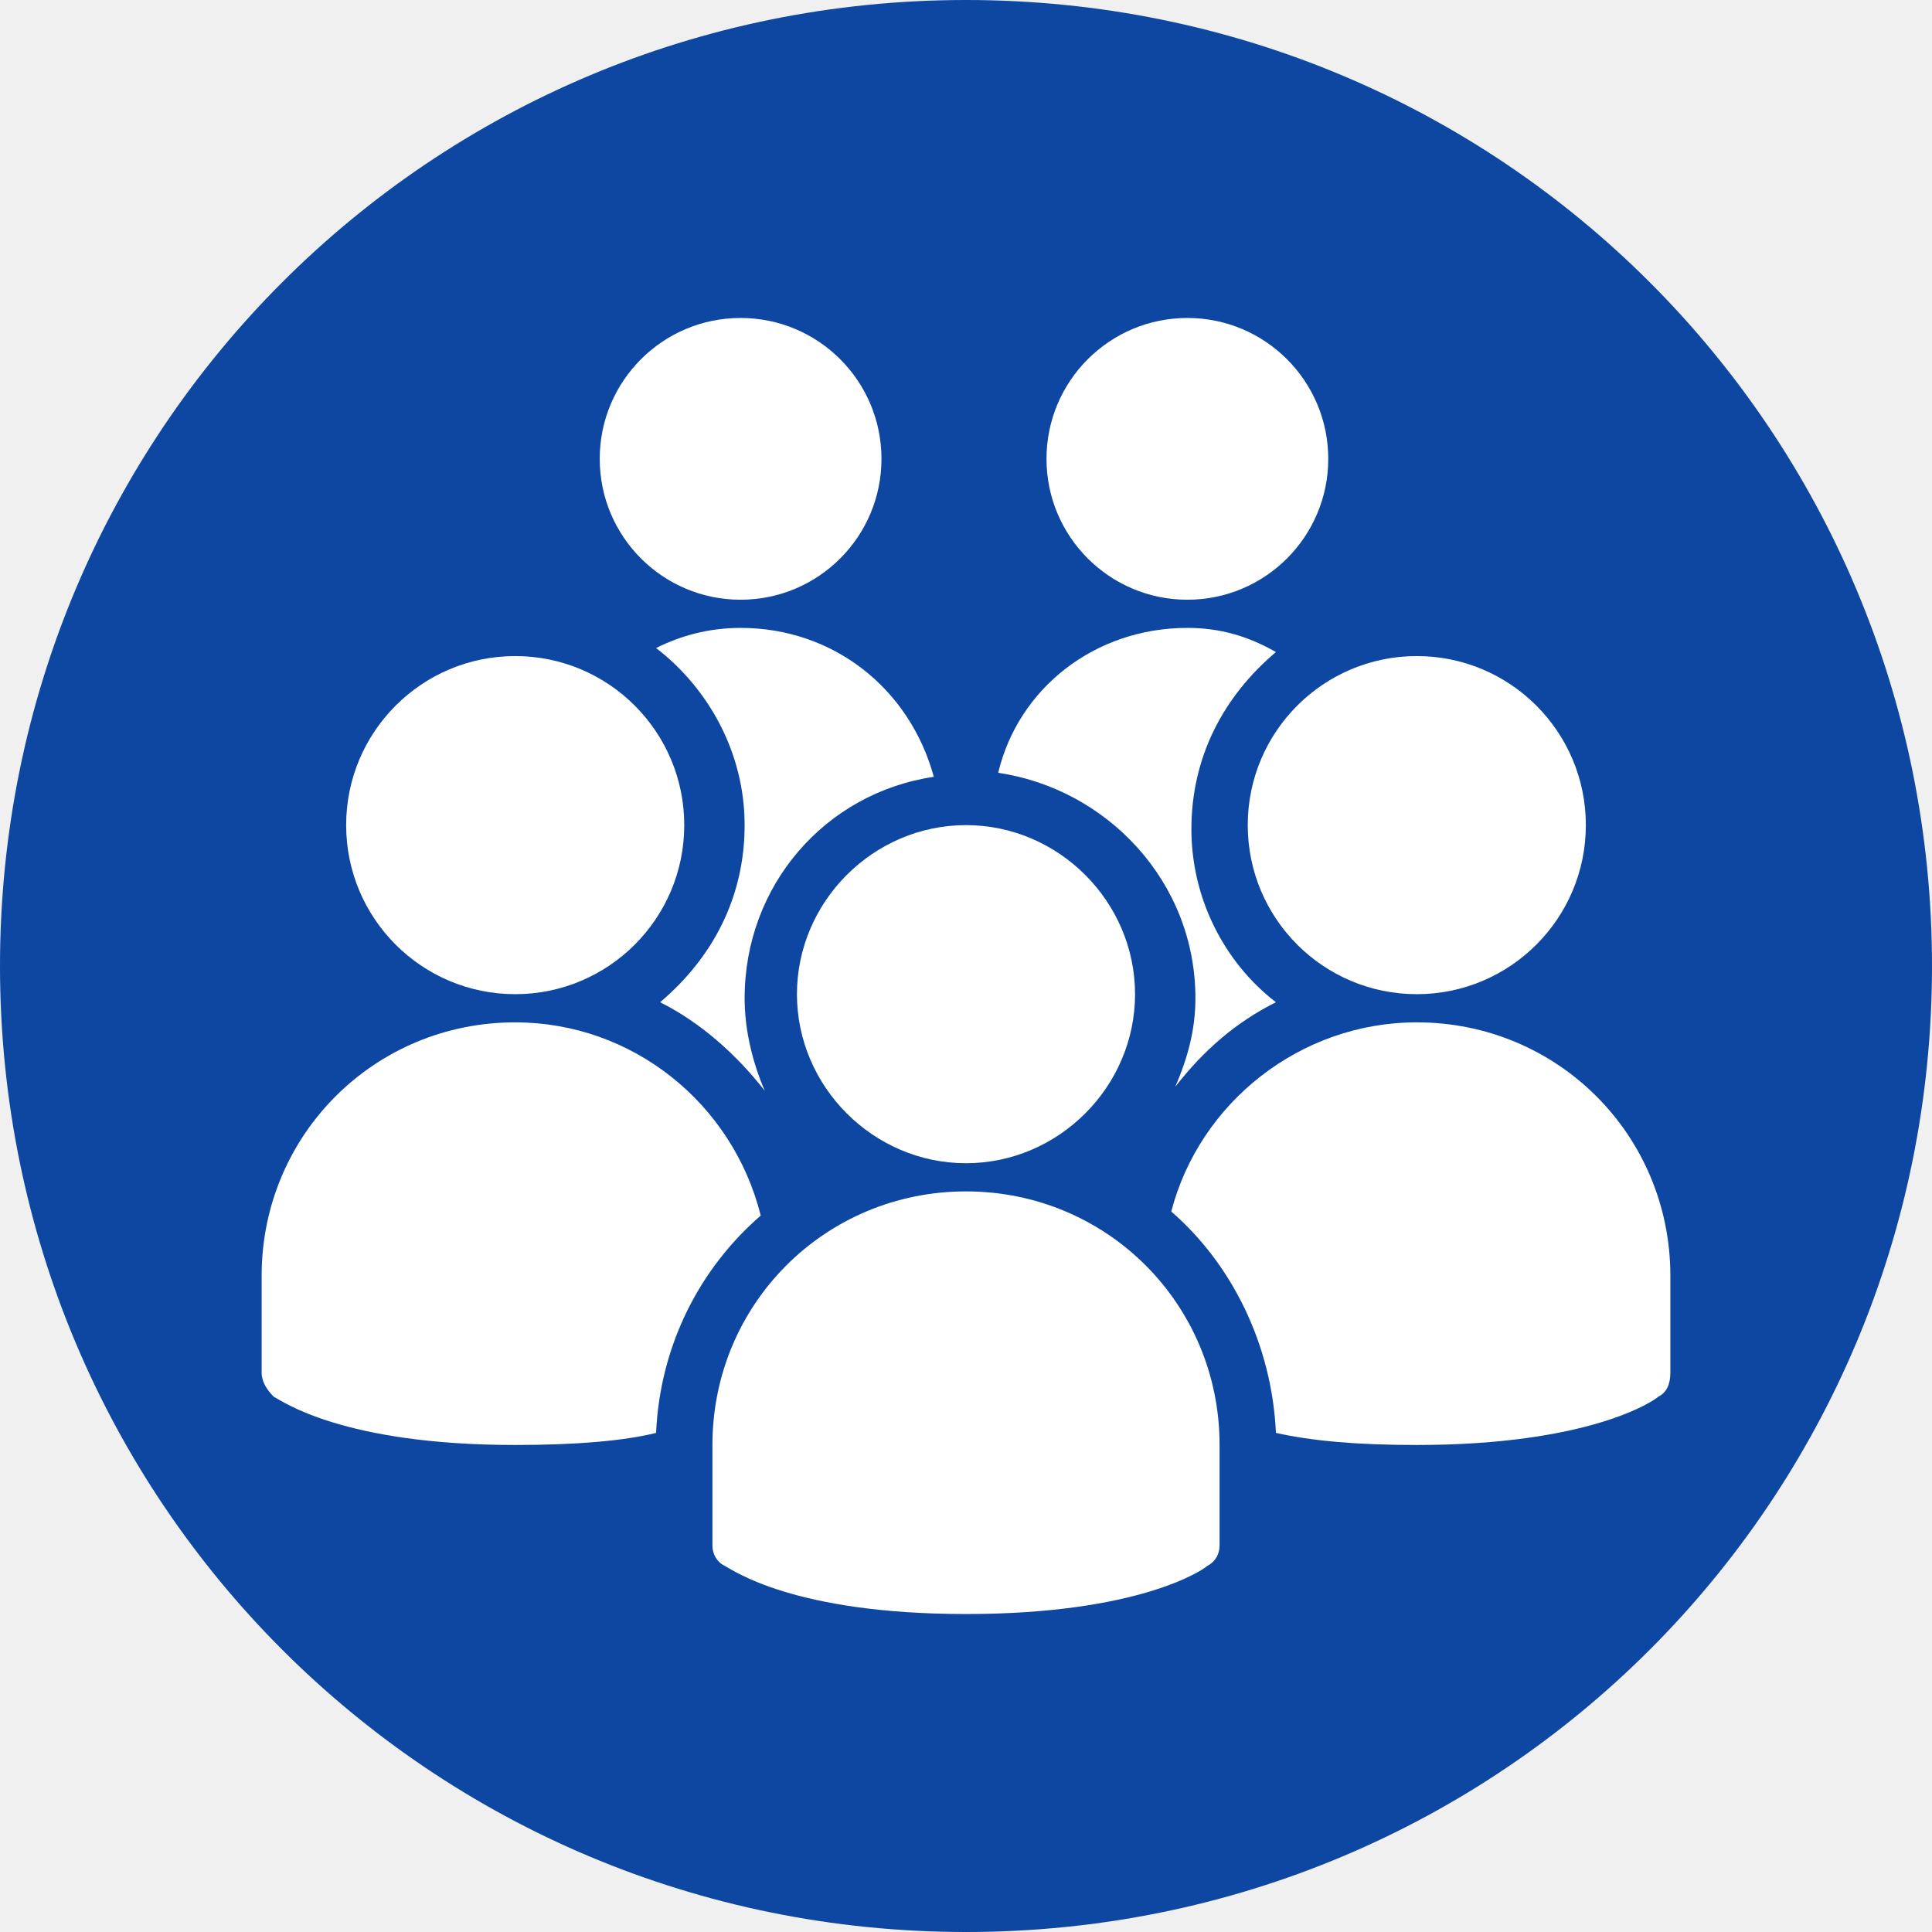
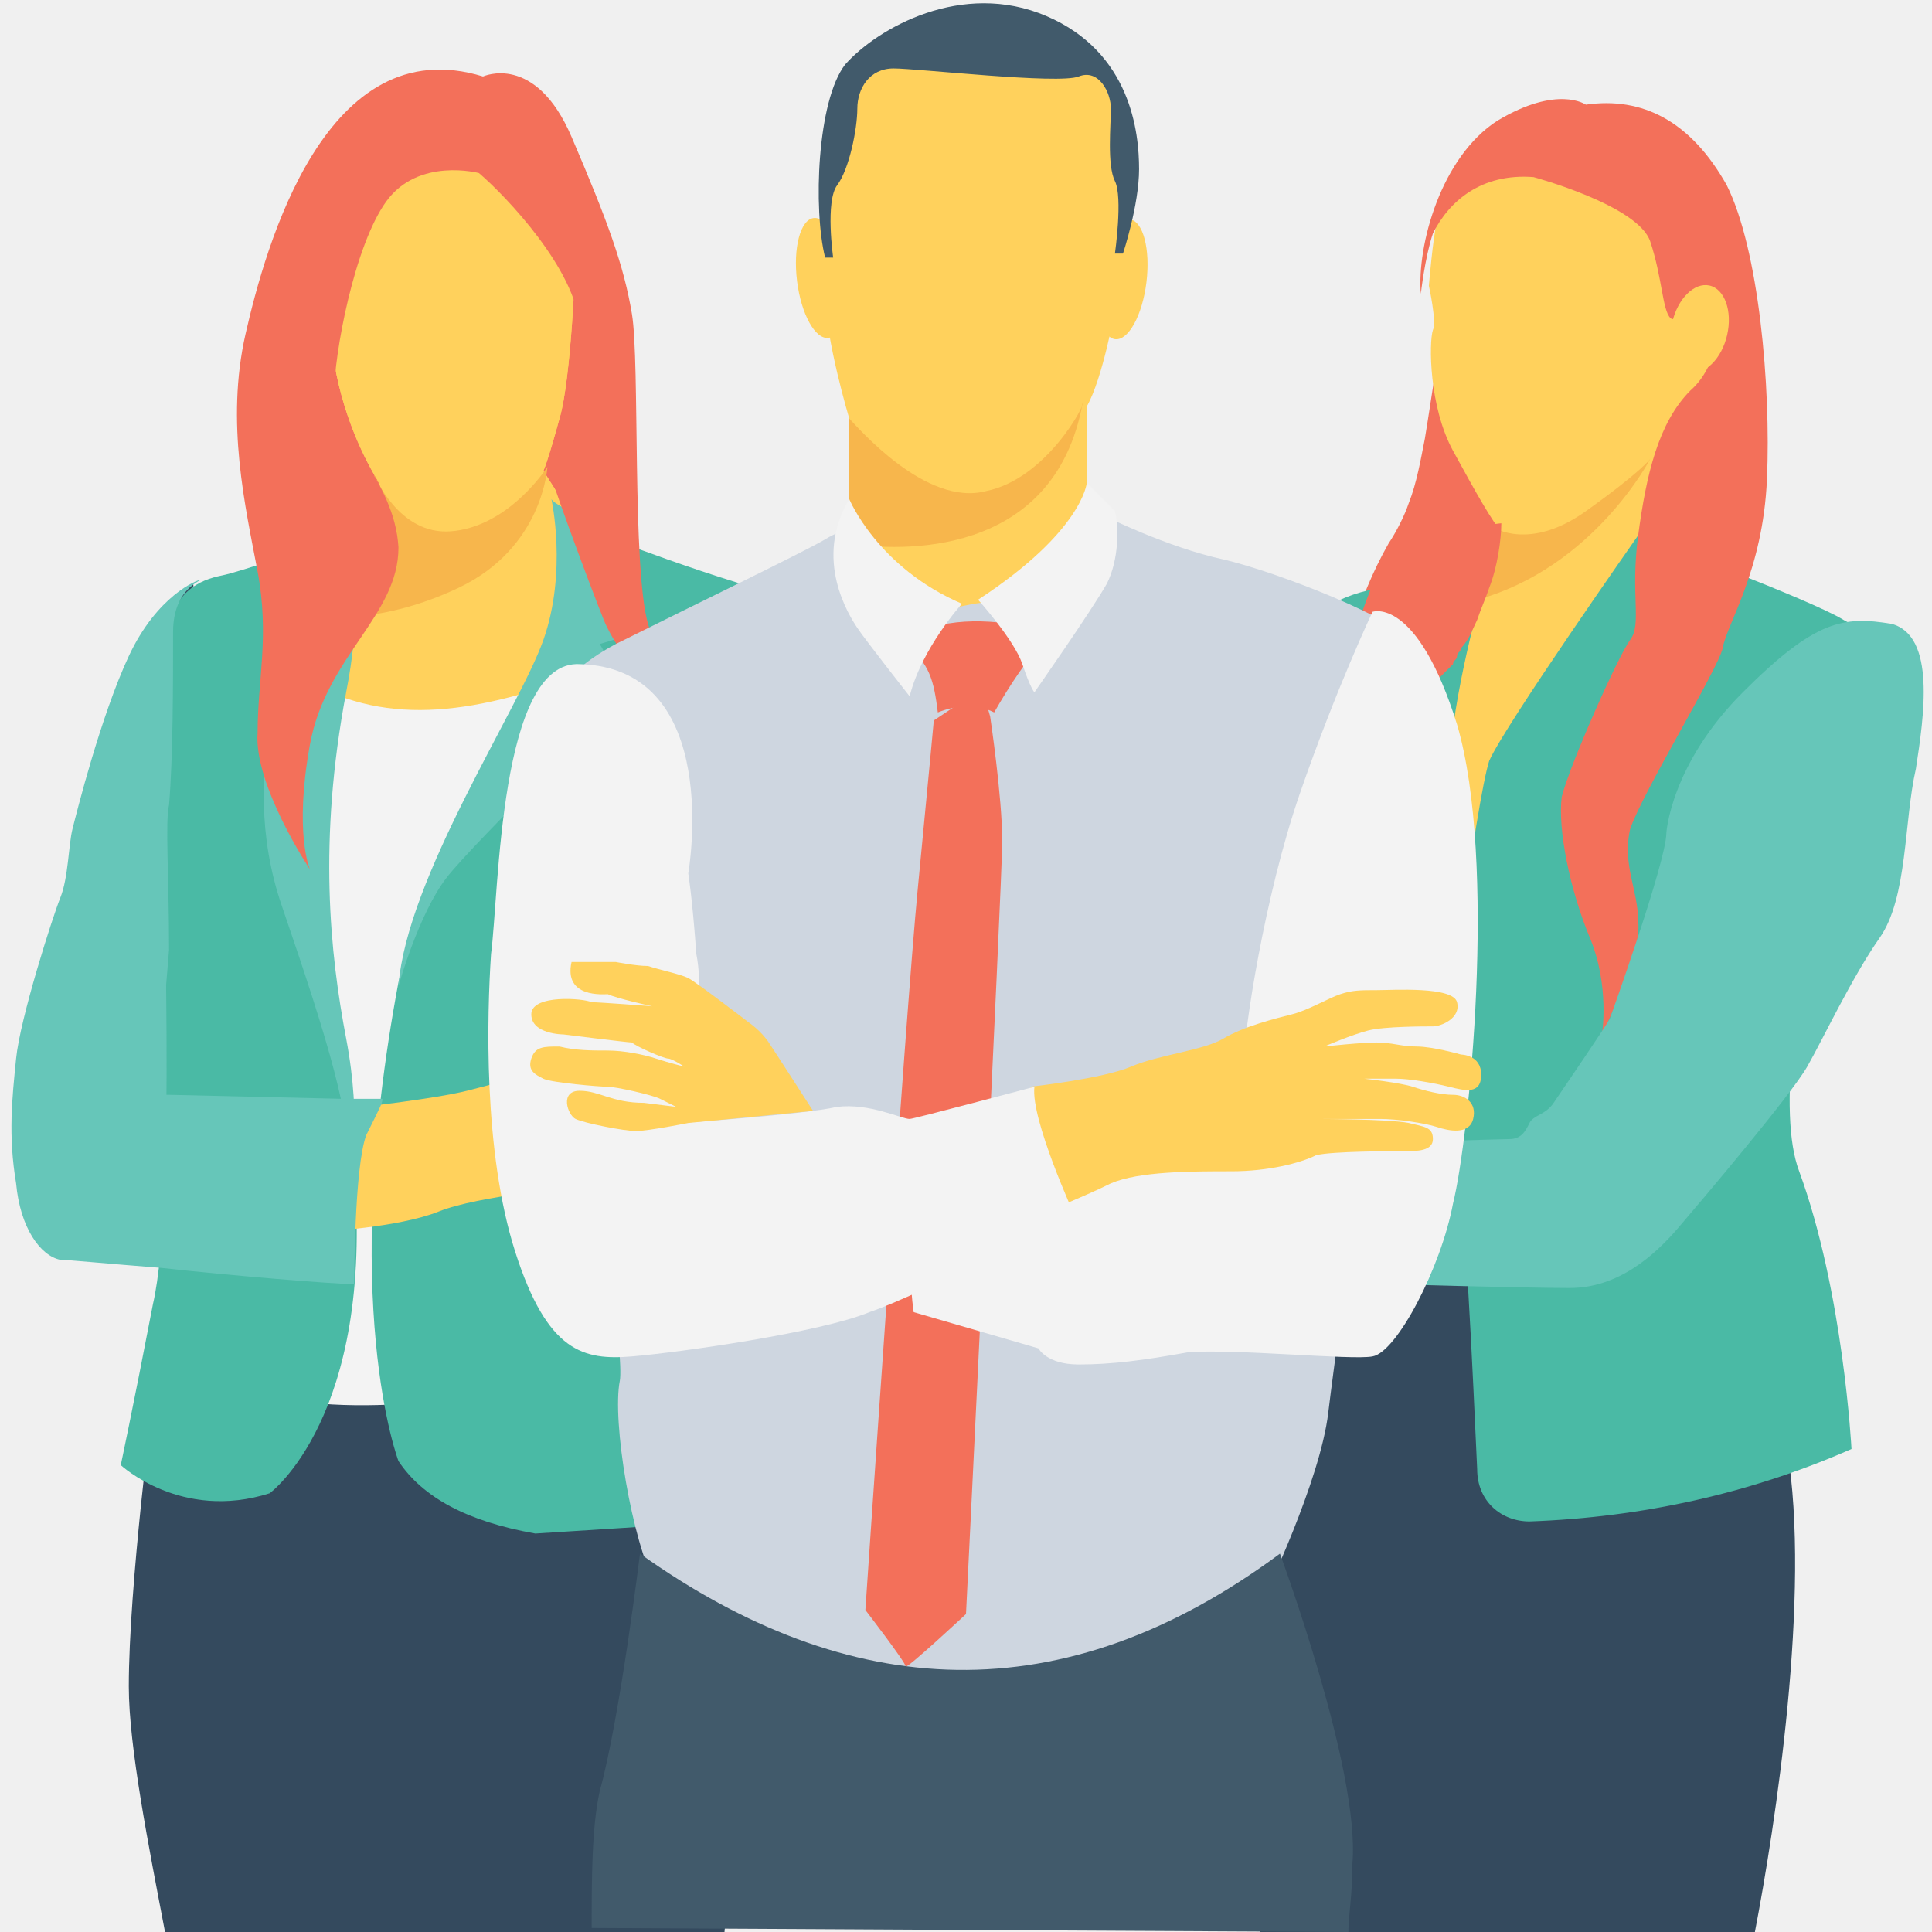
<svg xmlns="http://www.w3.org/2000/svg" version="1.1" id="team" x="0px" y="0px" viewBox="0 0 48 48" enable-background="new 0 0 48 48" xml:space="preserve">
-   <path fill="#0D47A1" d="M48,24c0,13.3-10.7,24-24,24C10.7,48,0,37.3,0,24S10.7,0,24,0C37.3,0,48,10.7,48,24z" />
+   <path fill="#344A5E" d="M4.1,48H18c0.3-3.2,0.5-8.2-1-11.5c-2.3-5.2-12.4-2.1-13.2-1.7c0,0-0.6,4.6-0.6,7.1     C3.2,43.4,3.7,45.9,4.1,48z" />
+   <path fill="#F3705A" d="M11.4,5.3C10,5.3,8.8,5.9,8,6.8v4.9c0.8,0.9,2.1,1.5,3.4,1.5c1.6,0,3.1-0.8,3.8-2v-4     C14.3,6.1,12.9,5.3,11.4,5.3z" />
+   <path id="SVGCleanerId_0" fill="#FFD15C" d="M14.9,13.9L14,19.3l-6,0.2l-0.5-5.2l2-1.4l0,0c0.1-0.4,0-0.8-0.2-1.1     c-0.4-0.7-1-2-1.1-3.7C7.9,5.4,7.9,5.4,7.9,5.4s3.3-2.7,4.6-1.8s1.8,2.8,1.8,2.8s-0.1,3-0.4,4c-0.3,1.1-0.4,1.3-0.4,1.3L14.9,13.9z" />
  <g>
-     <path fill="#FFFFFF" d="M24,20.5c-2.3,0-4.2,1.9-4.2,4.2s1.9,4.2,4.2,4.2s4.2-1.9,4.2-4.2S26.3,20.5,24,20.5z" />
-     <g>
-       <circle fill="#FFFFFF" cx="18.4" cy="11.4" r="3.5" />
-       <circle fill="#FFFFFF" cx="29.5" cy="11.4" r="3.5" />
-       <path fill="#FFFFFF" d="M18.4,15.6c-0.8,0-1.5,0.2-2.1,0.5c1.3,1,2.2,2.6,2.2,4.4c0,1.8-0.8,3.3-2.1,4.4c1,0.5,1.9,1.3,2.6,2.2             c-0.3-0.7-0.5-1.5-0.5-2.3c0-2.8,2-5.1,4.7-5.5C22.6,17.1,20.7,15.6,18.4,15.6z" />
-       <path fill="#FFFFFF" d="M29.5,15.6c-2.3,0-4.2,1.5-4.7,3.6c2.7,0.4,4.9,2.7,4.9,5.6c0,0.8-0.2,1.5-0.5,2.2             c0.7-0.9,1.5-1.6,2.5-2.1c-1.3-1-2.1-2.6-2.1-4.3c0-1.8,0.8-3.3,2.1-4.4C31,15.8,30.3,15.6,29.5,15.6z" />
-       <circle fill="#FFFFFF" cx="12.8" cy="20.5" r="4.2" />
-       <circle fill="#FFFFFF" cx="35.2" cy="20.5" r="4.2" />
-       <path fill="#FFFFFF" d="M12.8,25.4c-3.5,0-6.3,2.8-6.3,6.3v2.4c0,0.2,0.1,0.4,0.3,0.6c0.2,0.1,1.7,1.2,6,1.2             c1.5,0,2.7-0.1,3.5-0.3c0.1-2.2,1.1-4.1,2.6-5.4C18.2,27.4,15.7,25.4,12.8,25.4z" />
-       <path fill="#FFFFFF" d="M35.2,25.4c-2.9,0-5.4,2-6.1,4.7c1.5,1.3,2.5,3.3,2.6,5.5c0.9,0.2,2,0.3,3.5,0.3c4.3,0,5.9-1.1,6-1.2             c0.2-0.1,0.3-0.3,0.3-0.6v-2.4C41.5,28.2,38.7,25.4,35.2,25.4z" />
-       <path fill="#FFFFFF" d="M24,29.6c-3.5,0-6.3,2.8-6.3,6.3v2.5c0,0.2,0.1,0.4,0.3,0.5c0.2,0.1,1.7,1.2,6,1.2s5.9-1.1,6-1.2             c0.2-0.1,0.3-0.3,0.3-0.5v-2.5C30.3,32.4,27.5,29.6,24,29.6z" />
-     </g>
+     <path id="SVGCleanerId_0_1_" fill="#FFD15C" d="M14.9,13.9L14,19.3l-6,0.2l-0.5-5.2l2-1.4l0,0c0.1-0.4,0-0.8-0.2-1.1         c-0.4-0.7-1-2-1.1-3.7C7.9,5.4,7.9,5.4,7.9,5.4s3.3-2.7,4.6-1.8s1.8,2.8,1.8,2.8s-0.1,3-0.4,4c-0.3,1.1-0.4,1.3-0.4,1.3L14.9,13.9z         " />
  </g>
+   <path fill="#F7B64C" d="M9.3,11.8c0,0,0.6,1.5,1.9,1.4s2.2-1.3,2.4-1.6c0,0-0.1,2-2.2,3s-3.7,0.7-3.7,0.7L9.3,11.8z" />
+   <path fill="#F3F3F3" d="M7.6,16.9c2.1,1.2,4.3,0.8,7-0.2l-1.5,17.6c-1.7,0.7-6.4,1-7.6-0.2L7.6,16.9z" />
+   <ellipse fill="#66C6B9" cx="4.2" cy="25.1" rx="1.3" ry="3.7" />
+   <path fill="#344A5E" d="M5.2,19L4,23.7l-1.4-0.2c0,0,1-5.4,1.1-6.9c0.1-1.4,1.1-2.1,1.1-2.1L5.2,19z" />
+   <path fill="#4ABAA5" d="M7.7,13.6c0,0-1.7,0.6-2.2,0.7c-0.5,0.1-1.3,0.4-1.3,1.6s0,3.1-0.1,4.3C4,21.3,4.4,29.8,3.8,32.4     C3.3,35,3,36.4,3,36.4s1.5,1.4,3.7,0.7c0,0,2.6-1.9,2.1-8s-1.2-9-1.2-11.4C7.6,15.5,7.7,13.6,7.7,13.6z" />
+   <path fill="#66C6B9" d="M8.1,13.6l-0.7,2.3c0,0-1.6,3.1-0.4,6.6s1.7,5.2,1.7,6.7c0,0,0.3-1.3-0.1-3.4c-0.4-2.1-0.7-4.9,0-8.6     C9.3,13.6,8.1,13.6,8.1,13.6z" />
+   <path fill="#4ABAA5" d="M14.7,13.2c0,0,3.3,1.3,5.2,1.7s-1.9,22.9-1.9,22.9l-4.7,0.3c-1.7-0.3-2.8-0.9-3.4-1.8c0,0-1.5-3.9,0-11.9     C10.9,20.1,14.7,15,14.7,13.2z" />
+   <path fill="#FFD15C" d="M9,27.5c0,0,1.8-0.2,2.6-0.4c0.8-0.2,2.2-0.6,2.2-0.6l0.5,3c0,0-2.4,0.2-3.4,0.6S8,30.6,8,30.6L9,27.5z" />
+   <path fill="#66C6B9" d="M13.7,12.4c0,0,0.4,1.8-0.2,3.5c-0.6,1.7-3.4,5.9-3.6,8.6c0,0,0.5-1.8,1.2-2.7c0.7-0.9,4.5-4.6,4.5-4.6     L14.9,16l1-0.3c0,0-0.2-1.6-0.6-2.1C15,13,13.8,12.6,13.7,12.4z" />
+   <path fill="#F3705A" d="M11.9,4.3c0,0-1.5-0.4-2.3,0.7C8.8,6.1,8.3,8.8,8.3,9.8s1.5,2.1,1.6,3.8c0,1.7-1.8,2.7-2.2,4.9     c-0.4,2.2,0,3.1,0,3.1s-1.4-2.1-1.3-3.4c0-1.3,0.3-2.4,0-4c-0.3-1.6-0.8-3.7-0.3-5.9s2-7.6,5.9-6.4c0,0,1.3-0.6,2.2,1.5     c0.9,2.1,1.3,3.2,1.5,4.4s0,6.3,0.4,7.7c0.4,1.4,1.2,3.2,1.2,3.2s-1.9-2.3-2.3-3.3c-0.4-1-1.4-3.7-1.4-3.9c0,0,0.9-1.8,0.8-3.4     C14.3,6.7,12.6,4.9,11.9,4.3z" />
+   <path fill="#66C6B9" d="M9.1,28.2c-0.3,0.8-0.3,3.7-0.3,3.7s0,0-0.1,0c-0.4,0-2.9-0.2-4.7-0.4c-1.3-0.1-2.3-0.2-2.5-0.2     c-0.5-0.1-1-0.8-1.1-1.9c-0.2-1.2-0.1-2.1,0-3.1c0.1-1,0.9-3.5,1.1-4c0.2-0.5,0.2-1.3,0.3-1.7c0.1-0.4,0.7-2.8,1.4-4.3     s1.7-1.9,1.8-1.9c-0.4,0.2-0.7,0.6-0.7,1.3c0,1.3,0,3.1-0.1,4.3c-0.1,0.4,0,1.8,0,3.6l0,0l-0.3,3.6h0.3l4.3,0.1h1     C9.5,27.4,9.5,27.4,9.1,28.2z" />
+   <path fill="#F3705A" d="M37.8,11.9c-0.2,1-0.5,1.9-0.9,2.8c-0.1,0.2-0.2,0.5-0.3,0.8c-0.1,0.2-0.2,0.5-0.4,0.7     c0,0.1-0.1,0.1-0.1,0.2S36,16.5,36,16.6c-0.1,0.1-0.2,0.2-0.3,0.3c-0.1,0.1-0.2,0.2-0.3,0.3c-0.1,0.1-0.1,0.2-0.2,0.3     c-0.1,0.2-0.2,0.5-0.3,0.7c-0.1,0.5-0.2,1-0.2,1.4c0,0.4,0,0.7,0,1c0,0.2,0,0.4,0,0.4s0-0.1,0-0.4c0-0.2,0-0.6,0-1s0-0.9,0.1-1.4     c0.1-0.3,0.1-0.5,0.2-0.8c0.1-0.1,0.1-0.3,0.2-0.4c0.1-0.1,0.2-0.2,0.3-0.3l0.1-0.1c-0.3,0.2-0.5,0.4-0.7,0.7     c-0.2,0.3-0.3,0.6-0.3,1C34.2,20,33.3,21.7,32,23c0.2-0.9,0-2,0.3-2.9c0.1-0.4,0.4-0.8,0.5-1.2c0.1-0.2,0.1-0.5,0.2-0.8     c0.3-1.6,0.7-3.2,1.5-4.6c0.2-0.3,0.4-0.7,0.5-1c0.2-0.5,0.3-1.1,0.4-1.6c0.1-0.6,0.2-1.3,0.3-1.9l1.6-0.3     C37.8,9.7,37.9,10.8,37.8,11.9z" />
+   <path fill="#FFD15C" d="M37,4c0,0-1.1,1.1-1.3,1.5c-0.1,0.4-0.2,1.6-0.2,1.6s0.2,0.9,0.1,1.1c-0.1,0.3-0.1,1.9,0.5,3s1,1.8,1.2,2     c-1,2.2-1.6,5.1-1.9,8.4l0.1,1.5l6.1-9l1.8-6.9l-3.9-3.4L37,4z" />
+   <path fill="#F7B64C" d="M39.4,12.7c-1.4,1-2.3,0.4-2.3,0.4l-0.4,1.8c2.9-0.8,4.3-3.5,4.3-3.5S40.8,11.7,39.4,12.7z" />
+   <path fill="#344A5E" d="M31.3,48h12.3c0.5-2.6,1.4-8.4,0.8-12c-0.8-4.5,0.8-17.5,0.8-17.5s-2.8-4.7-4.4-5.1c0,0-2.7,5.5-4.4,8.4     c0,0-1.1-2.7-0.7-3.7c0.4-1,0.5-2.9,0.4-3.7c-0.1-0.8,0.9-0.8,0.9-0.8s-0.5,0.3-1.2,0.5l0,0c-0.3,2.5-2.1,4.5-3,6.8     c-0.5,1.2-0.9,2.5-1.1,3.7c-0.2,1-0.5,2.1-0.9,3c0,3.4-0.1,6.5-0.3,7.4c0,0,0,7,0.4,9.5C30.9,45.9,31.1,47.1,31.3,48z" />
+   <g>
+     <path fill="#4ABAA5" d="M38,37.8c-0.7,0-1.3-0.5-1.3-1.3c-0.1-2.1-0.3-7.1-0.6-8.3c-0.4-1.5,0.6-8.4,0.9-9.3         c0.4-0.9,3.7-5.6,3.7-5.6s4.3,1.6,5.1,2.1c0.9,0.5,0.9,0.5,0.9,0.5s-3.1,10.3-2,13.2c1.1,3,1.3,6.9,1.3,6.9         C43.5,37.1,40.8,37.7,38,37.8z" />
+     <path fill="#4ABAA5" d="M36.8,14.8c0,0-0.7,2.4-0.8,4.3c0,1.9-1.7,6.3-1.8,8c-0.1,1.3-0.6,4.4-1.5,6.9c-0.4,1-1.8,1.2-2.4,0.2         l-1.8-3c0,0,2.3-14,3.9-15.7C34.1,13.9,36.8,14.8,36.8,14.8z" />
+   </g>
+   <path fill="#F3705A" d="M38.1,4.4c0,0,2.6,0.7,2.9,1.6c0.3,0.9,0.3,1.7,0.5,1.9c0.2,0.2,0.8-0.7,1-0.5C42.8,7.6,42.8,9,42,9.7     c-0.8,0.8-1.1,2.1-1.3,3.6s0.1,2.2-0.2,2.6c-0.3,0.4-1.5,3.1-1.7,3.9c-0.1,0.8,0.2,2.3,0.7,3.5c0.5,1.2,0.3,2.4,0.3,2.4s1-2,0.9-2.8     c0-0.8-0.4-1.4-0.2-2.3c0.3-0.9,2.2-4,2.3-4.5c0.1-0.6,1-1.9,1.1-4.2s-0.2-5.7-1-7.3c-0.9-1.6-2.1-2.2-3.5-2c0,0-0.7-0.5-2.2,0.4     c-1.4,0.9-2,3.1-1.9,4.3c0,0,0.1-0.9,0.3-1.5C36,5,36.8,4.3,38.1,4.4z" />
+   <ellipse transform="matrix(0.223 -0.9748 0.9748 0.223 24.8241 47.4746)" fill="#FFD15C" cx="42.2" cy="8.2" rx="1.1" ry="0.7" />
+   <path fill="#F3705A" d="M34.7,13.3c0,0.1-0.1,0.1-0.1,0.2c-0.8,1.4-1.2,3.1-1.5,4.6c-0.1,0.3-0.1,0.5-0.2,0.8     c-0.1,0.4-0.4,0.8-0.5,1.2c-0.3,0.9-0.1,2-0.3,2.9c1.3-1.3,2.2-3,2.6-4.7c0.1-0.3,0.2-0.7,0.3-1c0.2-0.3,0.5-0.5,0.7-0.7l-0.1,0.1     c-0.1,0.1-0.2,0.2-0.3,0.3c-0.1,0.1-0.1,0.2-0.2,0.4c-0.1,0.2-0.2,0.5-0.2,0.7c-0.1,0.5-0.1,1-0.1,1.4s0,0.8,0,1c0,0.2,0,0.4,0,0.4     s0-0.1,0-0.4c0-0.2,0-0.6,0-1s0.1-0.9,0.2-1.4c0.1-0.2,0.1-0.5,0.3-0.7c0.1-0.1,0.1-0.2,0.2-0.3c0.1-0.1,0.2-0.2,0.3-0.3     c0.1-0.1,0.2-0.2,0.3-0.3c0-0.1,0.1-0.1,0.1-0.2c0-0.1,0.1-0.1,0.1-0.2c0.2-0.2,0.3-0.5,0.4-0.7c0.1-0.3,0.2-0.5,0.3-0.8     c0.2-0.5,0.3-1.2,0.3-1.6L34.7,13.3z" />
+   <path fill="#66C6B9" d="M41.4,20.7c0,0,0.1-1.7,1.9-3.5c1.8-1.8,2.5-1.9,3.7-1.7c1.1,0.3,0.8,2.3,0.6,3.6c-0.3,1.3-0.2,3.2-0.9,4.2     c-0.7,1-1.4,2.5-1.8,3.2c-0.4,0.7-2.6,3.3-3.2,4S40.2,32,39,32s-4.6-0.1-4.6-0.1s-0.8-2.1,0-3.5c0,0,2.8-0.1,3.1-0.1     c0.3,0,0.4-0.2,0.5-0.4c0.1-0.2,0.4-0.2,0.6-0.5c0.2-0.3,1.3-1.9,1.4-2.1C40,25.3,41.4,21.4,41.4,20.7z" />
+   <path fill="#FFD15C" d="M27.7,7.7c0,0-0.3,1.7-0.7,2.4v3.8l-2.8,2.8l-3.1-3.2v-3.1c0,0-0.6-2-0.6-3.1s-0.3-2.3,0-3.2     s0.5-2.4,1.2-2.7s4.8-0.3,5.2,0c0.6,0.4,1,1.9,1,2.5S27.7,7.7,27.7,7.7z" />
+   <path fill="#F7B64C" d="M24.5,12.2c-1.5,0.4-3.2-1.6-3.4-1.8v3.1c1.2,0.2,5.1,0.4,5.8-3.5C27,10,26,11.9,24.5,12.2z" />
+   <g>
+     <ellipse transform="matrix(0.1219 -0.9925 0.9925 0.1219 17.5389 33.7764)" fill="#FFD15C" cx="27.9" cy="7" rx="1.5" ry="0.6" />
+     <ellipse transform="matrix(0.9925 -0.1219 0.1219 0.9925 -0.6904 2.5444)" fill="#FFD15C" cx="20.4" cy="6.9" rx="0.6" ry="1.5" />
+   </g>
+   <path fill="#415A6B" d="M20.5,6.4h0.2c0,0-0.2-1.4,0.1-1.8s0.5-1.4,0.5-1.9s0.3-1,0.9-1s4.1,0.4,4.6,0.2s0.8,0.4,0.8,0.8     s-0.1,1.4,0.1,1.8c0.2,0.4,0,1.8,0,1.8h0.2c0,0,0.4-1.2,0.4-2.1S28.1,1.3,26,0.4S21.8,0.7,21,1.6C20.3,2.5,20.2,5.2,20.5,6.4z" />
+   <path fill="#CED6E0" d="M27.4,12.8c0,0,1.6,0.8,3,1.1c1.3,0.3,4.4,1.5,4.7,2.1c0.4,0.6,0.4,0.6,0.4,0.6S33.2,33.4,33,35.1     c-0.2,1.7-1.6,4.6-1.6,4.6s-2.8,2.8-6.4,2.8c-3.8,0-8.1-2-8.7-3.1c-0.6-1.1-1.1-4.1-0.9-5.1c0.2-1.1-2.1-16.2-2.1-16.2     s0.3-1.2,2-2.1c1.8-0.9,4.7-2.3,5.2-2.6c0.5-0.3,0.4-0.1,0.4-0.1l1.7,1.9l1.1-0.1l0.5-0.1l2.2-0.3L27.4,12.8z" />
+   <g>
+     <path fill="#F3705A" d="M22.8,15.7c1-0.4,2.1-0.3,3.3,0c-0.6,0.7-1,1.3-1.4,2c-0.4-0.2-0.9-0.2-1.4,0c-0.1-0.8-0.2-1.2-0.8-1.7" />
+     <path fill="#F3705A" d="M24.4,17.1l0.2,0.7c0,0,0.3,2,0.3,3.1c0,1-0.9,19.2-0.9,19.2s-1.5,1.4-1.5,1.3c0-0.1-1-1.4-1-1.4         s1-14.8,1.3-17.9s0.4-4.2,0.4-4.2L24.4,17.1z" />
+   </g>
+   <g>
+     <path fill="#F3F3F3" d="M27,12c0,0-0.1,1.2-2.7,2.9c0,0,0.9,1,1.1,1.6c0.2,0.6,0.3,0.7,0.3,0.7s1.4-2,1.8-2.7         c0.3-0.6,0.3-1.4,0.2-1.8C27.5,12.5,27,12,27,12z" />
+     <path fill="#F3F3F3" d="M23.9,15c0,0-1,1.1-1.3,2.3c0,0-1.1-1.4-1.3-1.7c-0.2-0.3-1.1-1.7-0.2-3.2C21.1,12.4,21.8,14.1,23.9,15z" />
+     <path fill="#F3F3F3" d="M34.1,15.2c0,0-0.9,1.9-1.8,4.5s-1.4,6-1.4,6.7c0,0.7,0,2.1,0,2.3s-0.1,0.1-0.5,0.1c-0.4,0-3.5,0.1-4.7,0.2         c-1.3,0.1-3,0.3-3,0.3s-0.2,1.9,0,3.3l3.1,0.9c0,0,0.2,0.4,1,0.4c0.8,0,1.6-0.1,2.7-0.3c1.1-0.1,4.1,0.2,4.6,0.1         c0.6-0.1,1.7-2.2,2-3.8c0.4-1.6,1.1-8.5,0.1-11.9C35.2,14.8,34.1,15.2,34.1,15.2z" />
+   </g>
+   <path fill="#FFD15C" d="M25.6,27c0,0,1.8-0.2,2.5-0.5c0.7-0.3,1.8-0.4,2.3-0.7c0.5-0.3,1.3-0.5,1.7-0.6c0.4-0.1,0.9-0.4,1.2-0.5     c0.3-0.1,0.5-0.1,0.9-0.1c0.4,0,1.9-0.1,2,0.3c0.1,0.4-0.4,0.6-0.6,0.6c-0.2,0-1.2,0-1.6,0.1c-0.4,0.1-1.1,0.4-1.1,0.4     s0.9-0.1,1.3-0.1c0.4,0,0.6,0.1,1,0.1c0.4,0,1.1,0.2,1.1,0.2s0.5,0,0.5,0.5c0,0.5-0.4,0.4-0.8,0.3c-0.4-0.1-1-0.2-1.3-0.2     s-0.8,0-0.8,0s0.9,0.1,1.2,0.2c0.3,0.1,0.7,0.2,1,0.2c0.3,0,0.6,0.2,0.5,0.6S36,28.1,35.7,28c-0.3-0.1-1-0.2-1.4-0.2     c-0.4,0-1.7,0-1.7,0h0.1c0,0,1.8,0,2.3,0.1c0.4,0.1,0.6,0.1,0.6,0.4s-0.4,0.3-0.7,0.3c-0.3,0-1.8,0-2.2,0.1     c-0.4,0.2-1.2,0.4-2.1,0.4c-1,0-2.3,0-3,0.3c-0.6,0.3-1.6,0.7-1.6,0.7L25.6,27z" />
+   <path fill="#F3F3F3" d="M17.1,21.7c0,0,0.9-5.1-2.7-5.2c-2-0.1-2,5.7-2.2,7.2c-0.1,1.5-0.2,4.9,0.6,7.4c0.8,2.5,1.7,2.7,2.9,2.6     s4.7-0.6,5.9-1.1c1.2-0.4,5.1-2.4,5.1-2.4s-1.1-2.4-1-3.2c0,0-3,0.8-3.1,0.8c-0.2,0-1-0.4-1.8-0.3c-0.9,0.2-3.9,0.4-3.9,0.4     s0.7-2.7,0.4-4.2C17.2,22.3,17.1,21.7,17.1,21.7z" />
+   <path fill="#FFD15C" d="M17.1,27.9c0,0-1,0.2-1.3,0.2c-0.3,0-1.3-0.2-1.5-0.3c-0.2-0.1-0.4-0.7,0.1-0.7c0.5,0,0.8,0.3,1.6,0.3     c0.8,0.1,0.8,0.1,0.8,0.1s-0.2-0.1-0.4-0.2c-0.2-0.1-1.1-0.3-1.3-0.3c-0.2,0-1.4-0.1-1.6-0.2c-0.2-0.1-0.4-0.2-0.3-0.5     c0.1-0.3,0.3-0.3,0.7-0.3c0.4,0.1,0.8,0.1,1.2,0.1c0.4,0,0.9,0.1,1.2,0.2c0.3,0.1,0.7,0.2,0.7,0.2s-0.3-0.2-0.4-0.2     s-0.8-0.3-0.9-0.4c-0.1,0-1.7-0.2-1.7-0.2s-0.8,0-0.8-0.5c0-0.5,1.3-0.4,1.5-0.3c0.2,0,1.5,0.1,1.5,0.1s-0.9-0.2-1.1-0.3     c-0.1,0-1.1,0.1-0.9-0.8h1.1c0,0,0.5,0.1,0.8,0.1c0.3,0.1,0.8,0.2,1,0.3c0.2,0.1,1.5,1.1,1.5,1.1s0.3,0.2,0.5,0.5     c0.2,0.3,1.1,1.7,1.1,1.7L17.1,27.9z" />
+   <path fill="#415A6B" d="M33.5,48c0-0.4,0.1-0.9,0.1-1.7c0.2-2.3-1.8-7.7-1.8-7.7c-5.4,4-10.7,3.7-15.9,0c0,0-0.5,4.1-1,5.9     c-0.2,0.9-0.2,2.2-0.2,3.4L33.5,48L33.5,48z" />
</svg>
